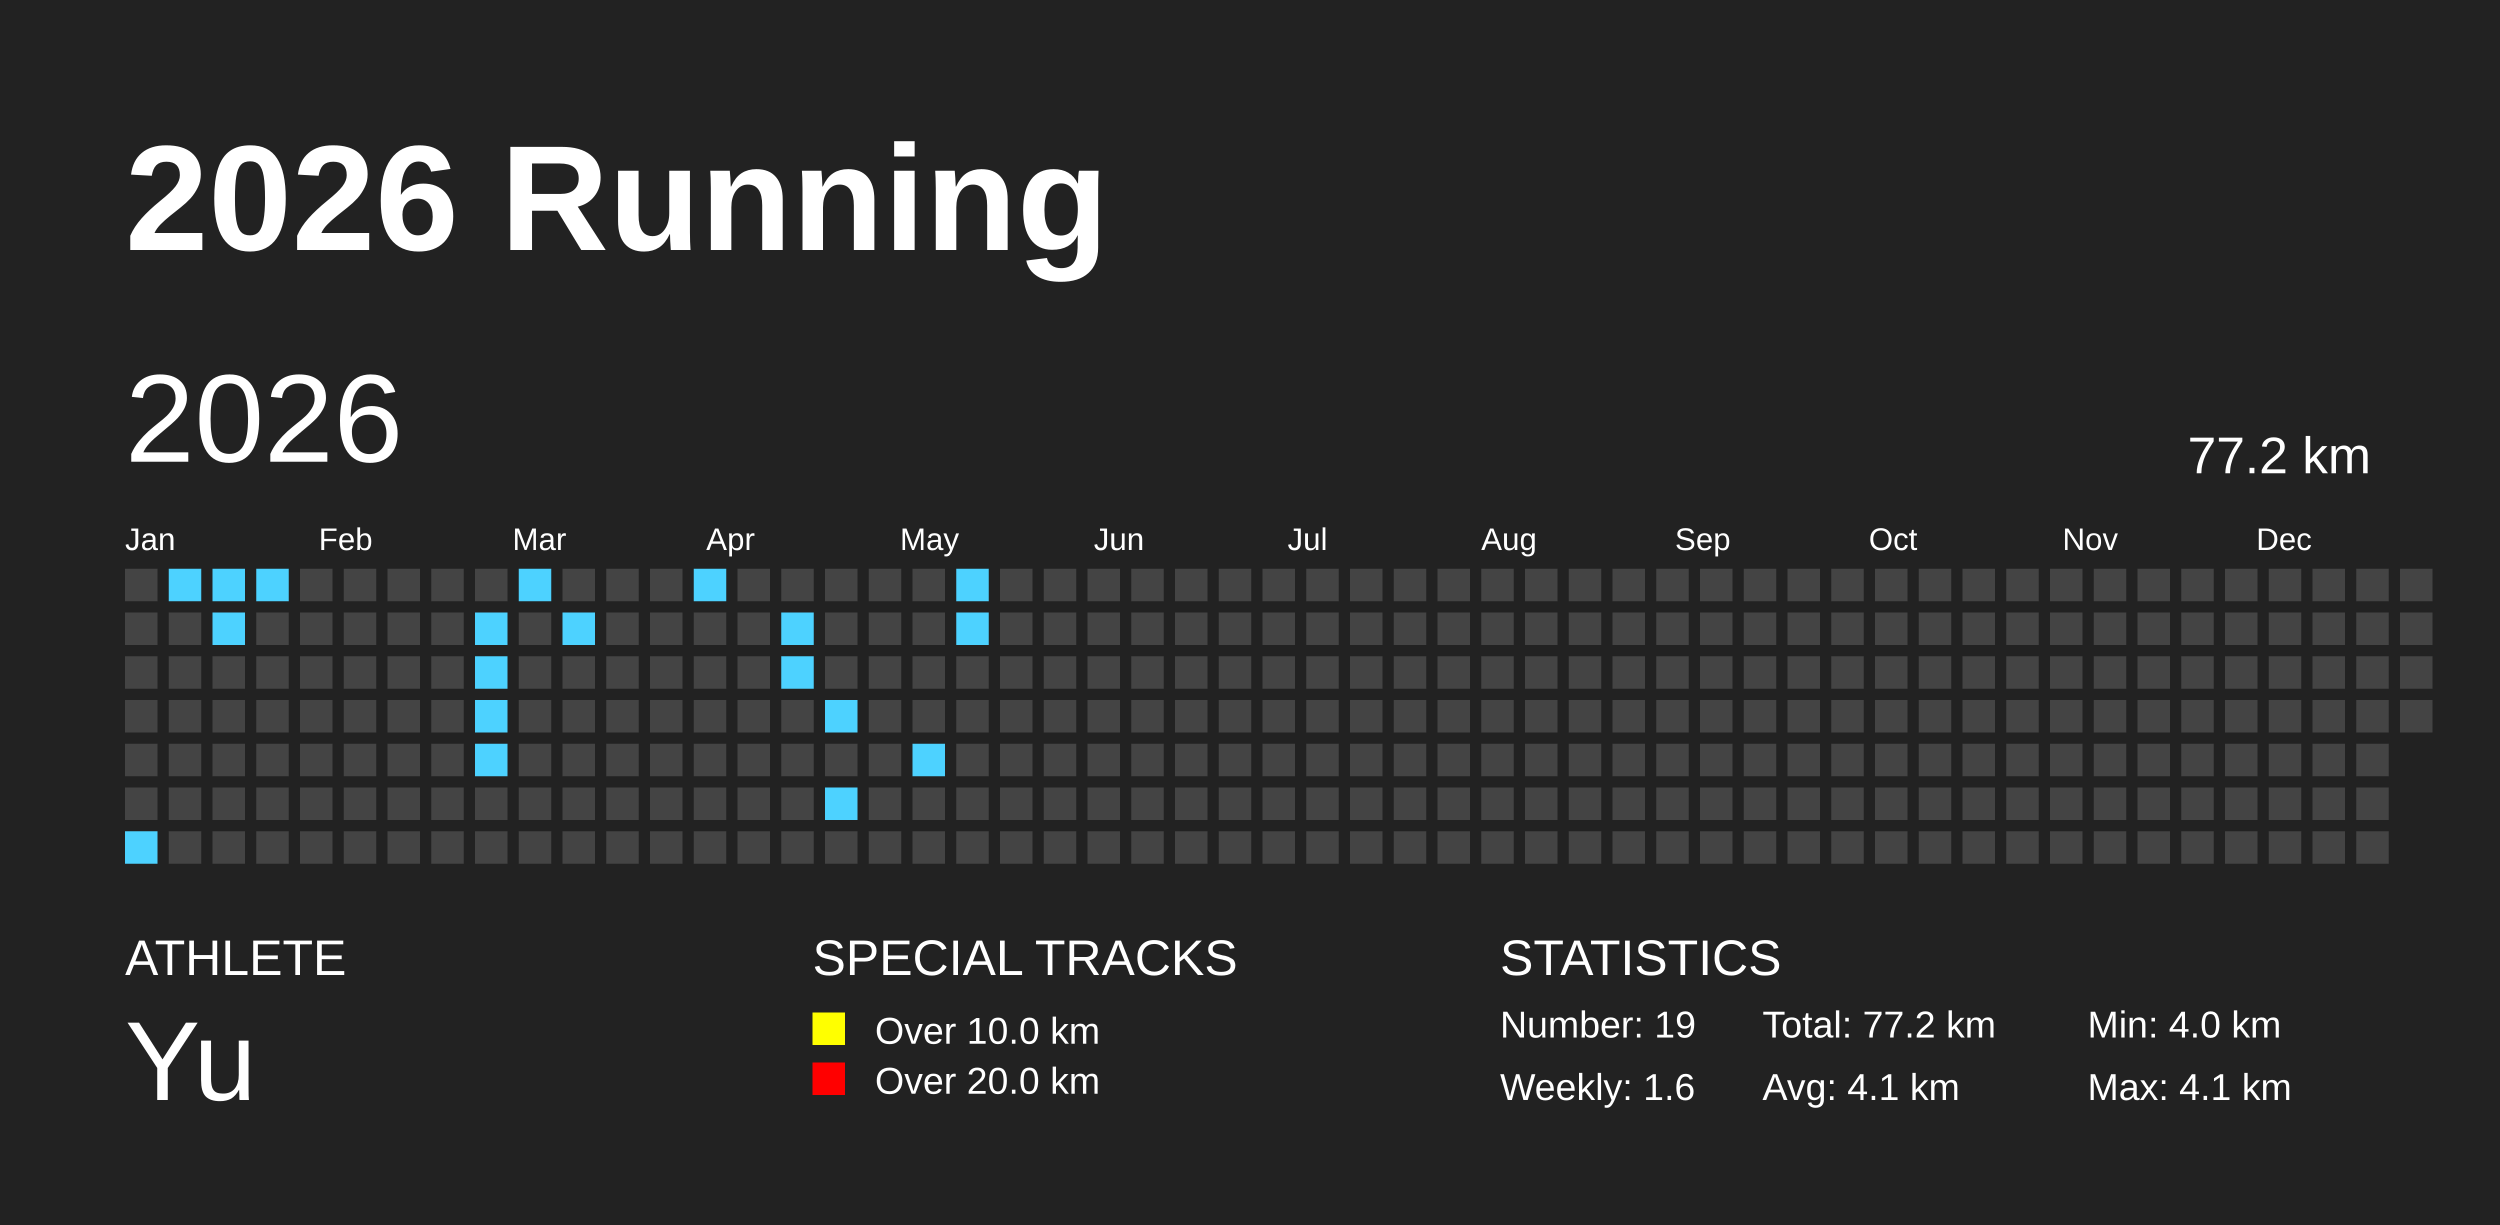
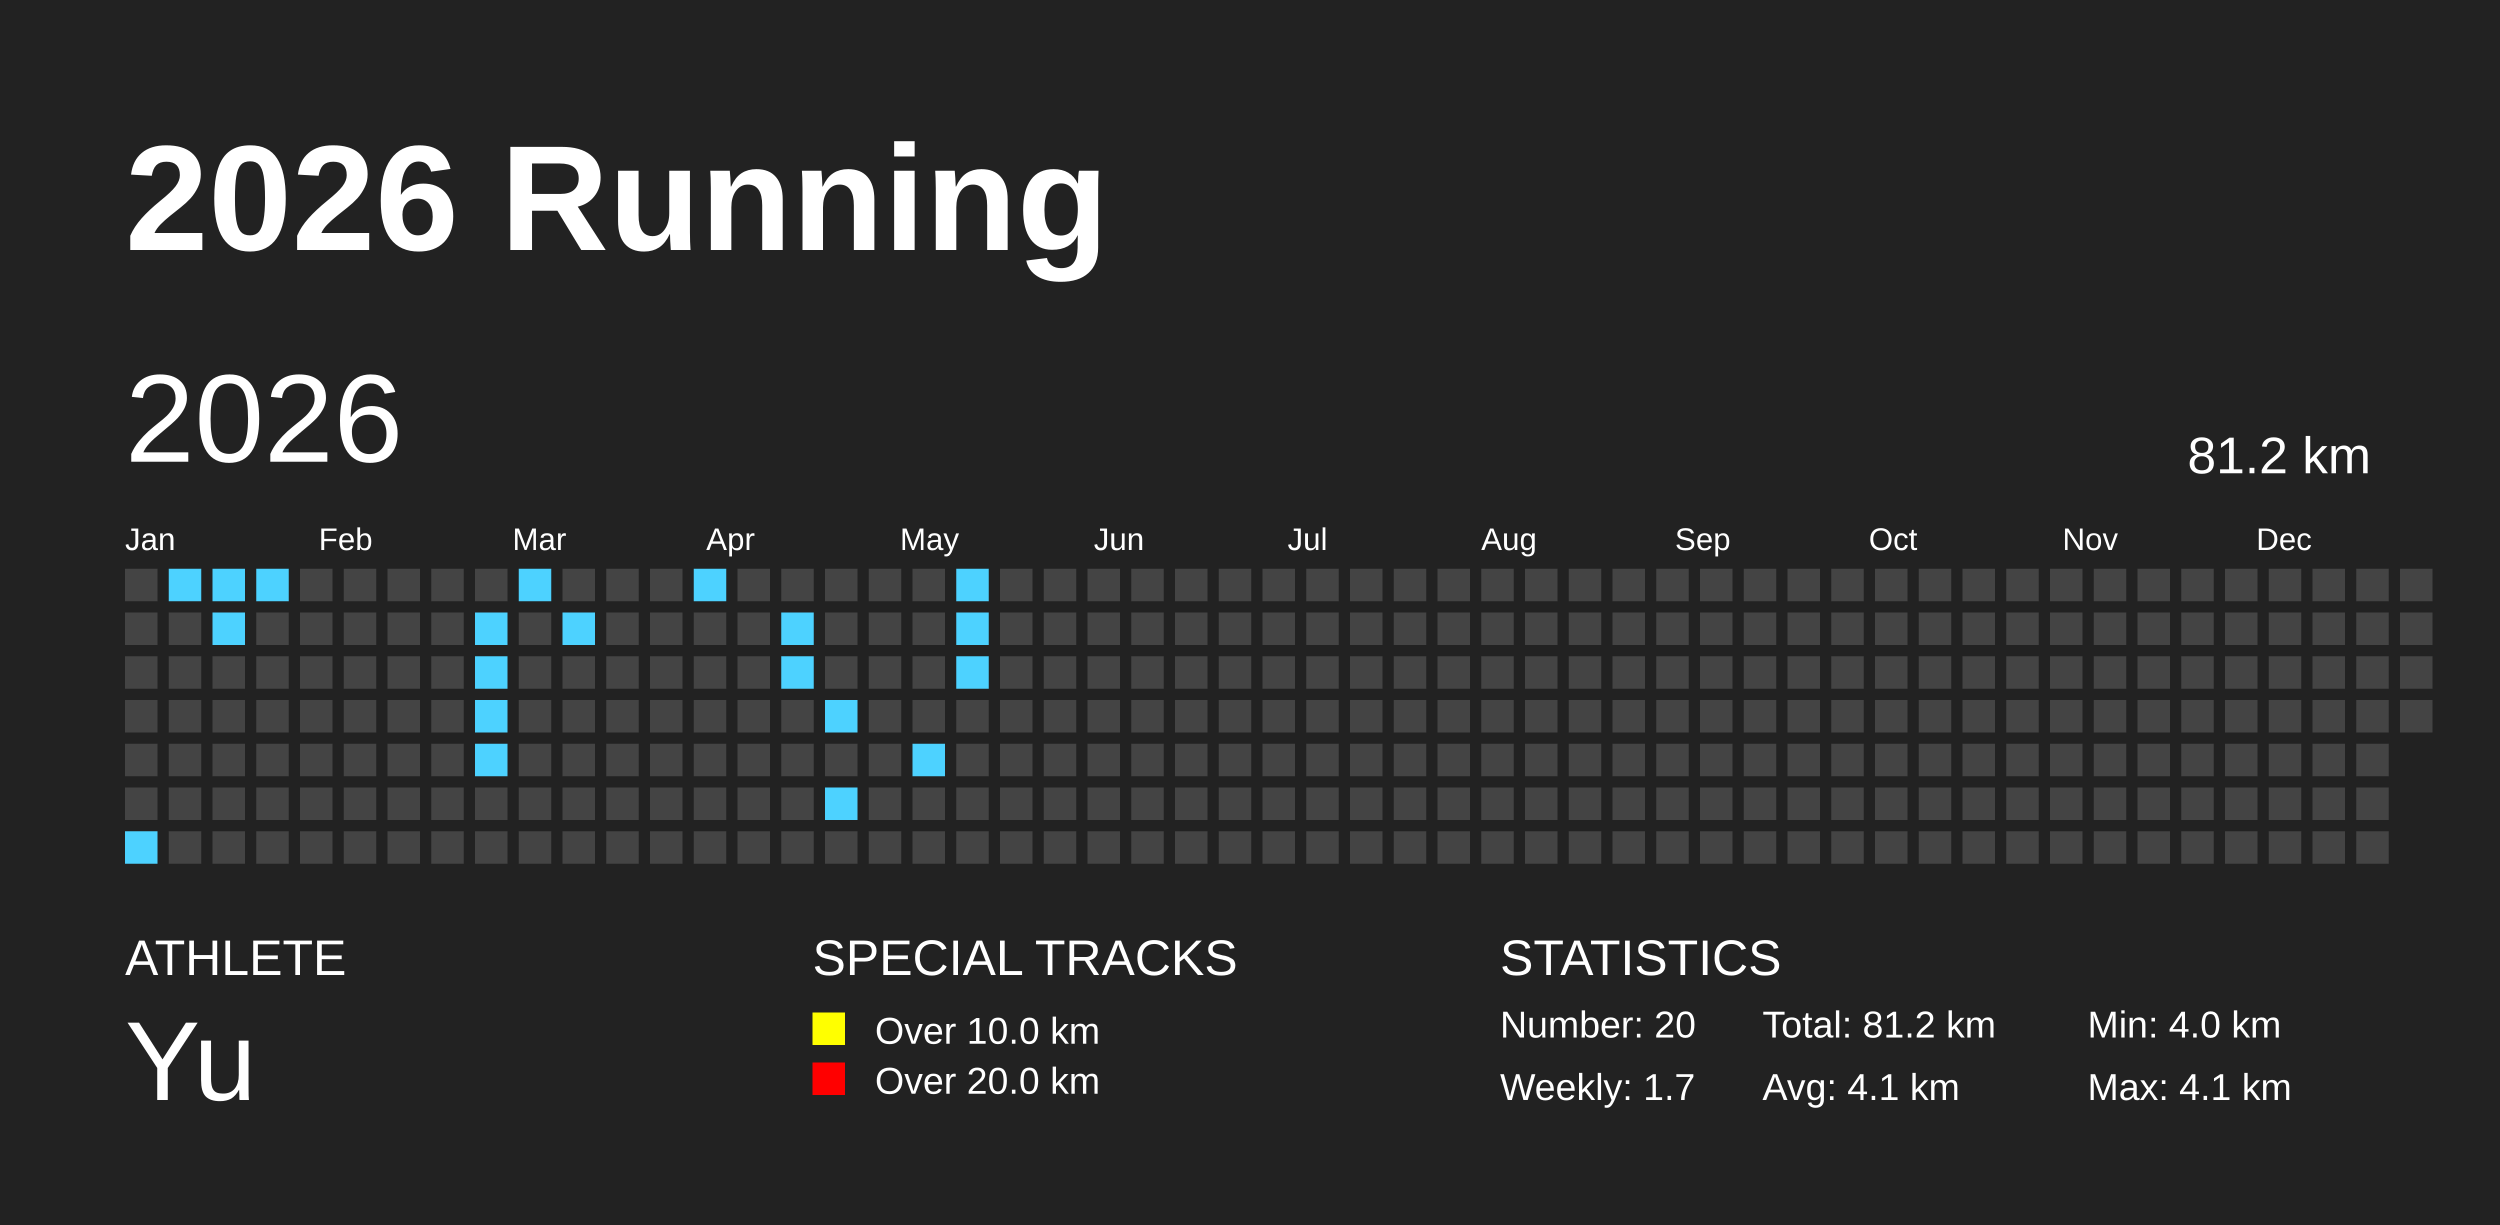
<svg xmlns="http://www.w3.org/2000/svg" baseProfile="full" height="98mm" version="1.1" viewBox="0,0,200,98" width="200mm">
  <defs />
  <rect fill="#222222" height="98" width="200" x="0" y="0" />
  <text fill="#FFFFFF" style="font-size:12px; font-family:Arial; font-weight:bold;" x="10" y="20">2026 Running</text>
  <text fill="#FFFFFF" style="font-size:4px; font-family:Arial" x="10" y="78">ATHLETE</text>
  <text fill="#FFFFFF" style="font-size:9px; font-family:Arial" x="10" y="88">Yu</text>
  <text fill="#FFFFFF" style="font-size:4px; font-family:Arial" x="65" y="78">SPECIAL TRACKS</text>
  <rect fill="yellow" height="2.6" width="2.6" x="65" y="81" />
  <text fill="#FFFFFF" style="font-size:3px; font-family:Arial" x="70" y="83.5">Over 10.0 km</text>
  <rect fill="red" height="2.6" width="2.6" x="65" y="85" />
  <text fill="#FFFFFF" style="font-size:3px; font-family:Arial" x="70" y="87.5">Over 20.0 km</text>
  <text fill="#FFFFFF" style="font-size:4px; font-family:Arial" x="120" y="78">STATISTICS</text>
-   <text fill="#FFFFFF" style="font-size:3px; font-family:Arial" x="120" y="83">Number: 19</text>
-   <text fill="#FFFFFF" style="font-size:3px; font-family:Arial" x="120" y="88">Weekly: 1.6</text>
-   <text fill="#FFFFFF" style="font-size:3px; font-family:Arial" x="141" y="83">Total: 77.2 km</text>
+   <text fill="#FFFFFF" style="font-size:3px; font-family:Arial" x="120" y="83">Number: 20</text>
+   <text fill="#FFFFFF" style="font-size:3px; font-family:Arial" x="120" y="88">Weekly: 1.7</text>
+   <text fill="#FFFFFF" style="font-size:3px; font-family:Arial" x="141" y="83">Total: 81.2 km</text>
  <text fill="#FFFFFF" style="font-size:3px; font-family:Arial" x="141" y="88">Avg: 4.1 km</text>
  <text fill="#FFFFFF" style="font-size:3px; font-family:Arial" x="167" y="83">Min: 4.0 km</text>
  <text fill="#FFFFFF" style="font-size:3px; font-family:Arial" x="167" y="88">Max: 4.1 km</text>
  <text dominant-baseline="hanging" fill="#FFFFFF" style="font-size:10.0px; font-family:Arial;" x="10" y="30">2026</text>
-   <text dominant-baseline="hanging" fill="#FFFFFF" style="font-size:4.125px; font-family:Arial;" x="175" y="35">77.2 km</text>
+   <text dominant-baseline="hanging" fill="#FFFFFF" style="font-size:4.125px; font-family:Arial;" x="175" y="35">81.2 km</text>
  <text fill="#FFFFFF" style="font-size:2.5px; font-family:Arial" x="10.0" y="44">Jan</text>
  <text fill="#FFFFFF" style="font-size:2.5px; font-family:Arial" x="25.5" y="44">Feb</text>
  <text fill="#FFFFFF" style="font-size:2.5px; font-family:Arial" x="41.0" y="44">Mar</text>
  <text fill="#FFFFFF" style="font-size:2.5px; font-family:Arial" x="56.5" y="44">Apr</text>
  <text fill="#FFFFFF" style="font-size:2.5px; font-family:Arial" x="72.0" y="44">May</text>
  <text fill="#FFFFFF" style="font-size:2.5px; font-family:Arial" x="87.5" y="44">Jun</text>
  <text fill="#FFFFFF" style="font-size:2.5px; font-family:Arial" x="103.0" y="44">Jul</text>
  <text fill="#FFFFFF" style="font-size:2.5px; font-family:Arial" x="118.5" y="44">Aug</text>
  <text fill="#FFFFFF" style="font-size:2.5px; font-family:Arial" x="134.0" y="44">Sep</text>
  <text fill="#FFFFFF" style="font-size:2.5px; font-family:Arial" x="149.5" y="44">Oct</text>
  <text fill="#FFFFFF" style="font-size:2.5px; font-family:Arial" x="165.0" y="44">Nov</text>
  <text fill="#FFFFFF" style="font-size:2.5px; font-family:Arial" x="180.5" y="44">Dec</text>
  <rect fill="#444444" height="2.6" width="2.6" x="10.0" y="45.5" />
  <rect fill="#444444" height="2.6" width="2.6" x="10.0" y="49.0" />
  <rect fill="#444444" height="2.6" width="2.6" x="10.0" y="52.5" />
  <rect fill="#444444" height="2.6" width="2.6" x="10.0" y="56.0" />
  <rect fill="#444444" height="2.6" width="2.6" x="10.0" y="59.5" />
  <rect fill="#444444" height="2.6" width="2.6" x="10.0" y="63.0" />
  <rect fill="#4DD2FF" height="2.6" width="2.6" x="10.0" y="66.5" />
  <rect fill="#4DD2FF" height="2.6" width="2.6" x="13.5" y="45.5" />
  <rect fill="#444444" height="2.6" width="2.6" x="13.5" y="49.0" />
  <rect fill="#444444" height="2.6" width="2.6" x="13.5" y="52.5" />
  <rect fill="#444444" height="2.6" width="2.6" x="13.5" y="56.0" />
  <rect fill="#444444" height="2.6" width="2.6" x="13.5" y="59.5" />
  <rect fill="#444444" height="2.6" width="2.6" x="13.5" y="63.0" />
  <rect fill="#444444" height="2.6" width="2.6" x="13.5" y="66.5" />
  <rect fill="#4DD2FF" height="2.6" width="2.6" x="17.0" y="45.5" />
  <rect fill="#4DD2FF" height="2.6" width="2.6" x="17.0" y="49.0" />
  <rect fill="#444444" height="2.6" width="2.6" x="17.0" y="52.5" />
  <rect fill="#444444" height="2.6" width="2.6" x="17.0" y="56.0" />
  <rect fill="#444444" height="2.6" width="2.6" x="17.0" y="59.5" />
  <rect fill="#444444" height="2.6" width="2.6" x="17.0" y="63.0" />
  <rect fill="#444444" height="2.6" width="2.6" x="17.0" y="66.5" />
  <rect fill="#4DD2FF" height="2.6" width="2.6" x="20.5" y="45.5" />
  <rect fill="#444444" height="2.6" width="2.6" x="20.5" y="49.0" />
  <rect fill="#444444" height="2.6" width="2.6" x="20.5" y="52.5" />
  <rect fill="#444444" height="2.6" width="2.6" x="20.5" y="56.0" />
  <rect fill="#444444" height="2.6" width="2.6" x="20.5" y="59.5" />
  <rect fill="#444444" height="2.6" width="2.6" x="20.5" y="63.0" />
  <rect fill="#444444" height="2.6" width="2.6" x="20.5" y="66.5" />
  <rect fill="#444444" height="2.6" width="2.6" x="24.0" y="45.5" />
  <rect fill="#444444" height="2.6" width="2.6" x="24.0" y="49.0" />
  <rect fill="#444444" height="2.6" width="2.6" x="24.0" y="52.5" />
  <rect fill="#444444" height="2.6" width="2.6" x="24.0" y="56.0" />
  <rect fill="#444444" height="2.6" width="2.6" x="24.0" y="59.5" />
  <rect fill="#444444" height="2.6" width="2.6" x="24.0" y="63.0" />
  <rect fill="#444444" height="2.6" width="2.6" x="24.0" y="66.5" />
  <rect fill="#444444" height="2.6" width="2.6" x="27.5" y="45.5" />
  <rect fill="#444444" height="2.6" width="2.6" x="27.5" y="49.0" />
  <rect fill="#444444" height="2.6" width="2.6" x="27.5" y="52.5" />
  <rect fill="#444444" height="2.6" width="2.6" x="27.5" y="56.0" />
  <rect fill="#444444" height="2.6" width="2.6" x="27.5" y="59.5" />
  <rect fill="#444444" height="2.6" width="2.6" x="27.5" y="63.0" />
  <rect fill="#444444" height="2.6" width="2.6" x="27.5" y="66.5" />
  <rect fill="#444444" height="2.6" width="2.6" x="31.0" y="45.5" />
  <rect fill="#444444" height="2.6" width="2.6" x="31.0" y="49.0" />
  <rect fill="#444444" height="2.6" width="2.6" x="31.0" y="52.5" />
  <rect fill="#444444" height="2.6" width="2.6" x="31.0" y="56.0" />
  <rect fill="#444444" height="2.6" width="2.6" x="31.0" y="59.5" />
  <rect fill="#444444" height="2.6" width="2.6" x="31.0" y="63.0" />
  <rect fill="#444444" height="2.6" width="2.6" x="31.0" y="66.5" />
  <rect fill="#444444" height="2.6" width="2.6" x="34.5" y="45.5" />
  <rect fill="#444444" height="2.6" width="2.6" x="34.5" y="49.0" />
  <rect fill="#444444" height="2.6" width="2.6" x="34.5" y="52.5" />
  <rect fill="#444444" height="2.6" width="2.6" x="34.5" y="56.0" />
  <rect fill="#444444" height="2.6" width="2.6" x="34.5" y="59.5" />
  <rect fill="#444444" height="2.6" width="2.6" x="34.5" y="63.0" />
  <rect fill="#444444" height="2.6" width="2.6" x="34.5" y="66.5" />
  <rect fill="#444444" height="2.6" width="2.6" x="38.0" y="45.5" />
  <rect fill="#4DD2FF" height="2.6" width="2.6" x="38.0" y="49.0" />
  <rect fill="#4DD2FF" height="2.6" width="2.6" x="38.0" y="52.5" />
  <rect fill="#4DD2FF" height="2.6" width="2.6" x="38.0" y="56.0" />
  <rect fill="#4DD2FF" height="2.6" width="2.6" x="38.0" y="59.5" />
  <rect fill="#444444" height="2.6" width="2.6" x="38.0" y="63.0" />
  <rect fill="#444444" height="2.6" width="2.6" x="38.0" y="66.5" />
  <rect fill="#4DD2FF" height="2.6" width="2.6" x="41.5" y="45.5" />
  <rect fill="#444444" height="2.6" width="2.6" x="41.5" y="49.0" />
  <rect fill="#444444" height="2.6" width="2.6" x="41.5" y="52.5" />
  <rect fill="#444444" height="2.6" width="2.6" x="41.5" y="56.0" />
  <rect fill="#444444" height="2.6" width="2.6" x="41.5" y="59.5" />
  <rect fill="#444444" height="2.6" width="2.6" x="41.5" y="63.0" />
  <rect fill="#444444" height="2.6" width="2.6" x="41.5" y="66.5" />
  <rect fill="#444444" height="2.6" width="2.6" x="45.0" y="45.5" />
  <rect fill="#4DD2FF" height="2.6" width="2.6" x="45.0" y="49.0" />
  <rect fill="#444444" height="2.6" width="2.6" x="45.0" y="52.5" />
  <rect fill="#444444" height="2.6" width="2.6" x="45.0" y="56.0" />
  <rect fill="#444444" height="2.6" width="2.6" x="45.0" y="59.5" />
  <rect fill="#444444" height="2.6" width="2.6" x="45.0" y="63.0" />
  <rect fill="#444444" height="2.6" width="2.6" x="45.0" y="66.5" />
  <rect fill="#444444" height="2.6" width="2.6" x="48.5" y="45.5" />
  <rect fill="#444444" height="2.6" width="2.6" x="48.5" y="49.0" />
  <rect fill="#444444" height="2.6" width="2.6" x="48.5" y="52.5" />
  <rect fill="#444444" height="2.6" width="2.6" x="48.5" y="56.0" />
  <rect fill="#444444" height="2.6" width="2.6" x="48.5" y="59.5" />
  <rect fill="#444444" height="2.6" width="2.6" x="48.5" y="63.0" />
  <rect fill="#444444" height="2.6" width="2.6" x="48.5" y="66.5" />
  <rect fill="#444444" height="2.6" width="2.6" x="52.0" y="45.5" />
  <rect fill="#444444" height="2.6" width="2.6" x="52.0" y="49.0" />
  <rect fill="#444444" height="2.6" width="2.6" x="52.0" y="52.5" />
  <rect fill="#444444" height="2.6" width="2.6" x="52.0" y="56.0" />
  <rect fill="#444444" height="2.6" width="2.6" x="52.0" y="59.5" />
  <rect fill="#444444" height="2.6" width="2.6" x="52.0" y="63.0" />
  <rect fill="#444444" height="2.6" width="2.6" x="52.0" y="66.5" />
  <rect fill="#4DD2FF" height="2.6" width="2.6" x="55.5" y="45.5" />
  <rect fill="#444444" height="2.6" width="2.6" x="55.5" y="49.0" />
  <rect fill="#444444" height="2.6" width="2.6" x="55.5" y="52.5" />
  <rect fill="#444444" height="2.6" width="2.6" x="55.5" y="56.0" />
  <rect fill="#444444" height="2.6" width="2.6" x="55.5" y="59.5" />
  <rect fill="#444444" height="2.6" width="2.6" x="55.5" y="63.0" />
  <rect fill="#444444" height="2.6" width="2.6" x="55.5" y="66.5" />
  <rect fill="#444444" height="2.6" width="2.6" x="59.0" y="45.5" />
  <rect fill="#444444" height="2.6" width="2.6" x="59.0" y="49.0" />
  <rect fill="#444444" height="2.6" width="2.6" x="59.0" y="52.5" />
  <rect fill="#444444" height="2.6" width="2.6" x="59.0" y="56.0" />
  <rect fill="#444444" height="2.6" width="2.6" x="59.0" y="59.5" />
  <rect fill="#444444" height="2.6" width="2.6" x="59.0" y="63.0" />
  <rect fill="#444444" height="2.6" width="2.6" x="59.0" y="66.5" />
  <rect fill="#444444" height="2.6" width="2.6" x="62.5" y="45.5" />
  <rect fill="#4DD2FF" height="2.6" width="2.6" x="62.5" y="49.0" />
  <rect fill="#4DD2FF" height="2.6" width="2.6" x="62.5" y="52.5" />
  <rect fill="#444444" height="2.6" width="2.6" x="62.5" y="56.0" />
  <rect fill="#444444" height="2.6" width="2.6" x="62.5" y="59.5" />
  <rect fill="#444444" height="2.6" width="2.6" x="62.5" y="63.0" />
  <rect fill="#444444" height="2.6" width="2.6" x="62.5" y="66.5" />
  <rect fill="#444444" height="2.6" width="2.6" x="66.0" y="45.5" />
  <rect fill="#444444" height="2.6" width="2.6" x="66.0" y="49.0" />
  <rect fill="#444444" height="2.6" width="2.6" x="66.0" y="52.5" />
  <rect fill="#4DD2FF" height="2.6" width="2.6" x="66.0" y="56.0" />
  <rect fill="#444444" height="2.6" width="2.6" x="66.0" y="59.5" />
  <rect fill="#4DD2FF" height="2.6" width="2.6" x="66.0" y="63.0" />
  <rect fill="#444444" height="2.6" width="2.6" x="66.0" y="66.5" />
  <rect fill="#444444" height="2.6" width="2.6" x="69.5" y="45.5" />
  <rect fill="#444444" height="2.6" width="2.6" x="69.5" y="49.0" />
  <rect fill="#444444" height="2.6" width="2.6" x="69.5" y="52.5" />
  <rect fill="#444444" height="2.6" width="2.6" x="69.5" y="56.0" />
  <rect fill="#444444" height="2.6" width="2.6" x="69.5" y="59.5" />
  <rect fill="#444444" height="2.6" width="2.6" x="69.5" y="63.0" />
  <rect fill="#444444" height="2.6" width="2.6" x="69.5" y="66.5" />
  <rect fill="#444444" height="2.6" width="2.6" x="73.0" y="45.5" />
  <rect fill="#444444" height="2.6" width="2.6" x="73.0" y="49.0" />
  <rect fill="#444444" height="2.6" width="2.6" x="73.0" y="52.5" />
  <rect fill="#444444" height="2.6" width="2.6" x="73.0" y="56.0" />
  <rect fill="#4DD2FF" height="2.6" width="2.6" x="73.0" y="59.5" />
  <rect fill="#444444" height="2.6" width="2.6" x="73.0" y="63.0" />
  <rect fill="#444444" height="2.6" width="2.6" x="73.0" y="66.5" />
  <rect fill="#4DD2FF" height="2.6" width="2.6" x="76.5" y="45.5" />
  <rect fill="#4DD2FF" height="2.6" width="2.6" x="76.5" y="49.0" />
-   <rect fill="#444444" height="2.6" width="2.6" x="76.5" y="52.5" />
+   <rect fill="#4DD2FF" height="2.6" width="2.6" x="76.5" y="52.5" />
  <rect fill="#444444" height="2.6" width="2.6" x="76.5" y="56.0" />
  <rect fill="#444444" height="2.6" width="2.6" x="76.5" y="59.5" />
  <rect fill="#444444" height="2.6" width="2.6" x="76.5" y="63.0" />
  <rect fill="#444444" height="2.6" width="2.6" x="76.5" y="66.5" />
  <rect fill="#444444" height="2.6" width="2.6" x="80.0" y="45.5" />
  <rect fill="#444444" height="2.6" width="2.6" x="80.0" y="49.0" />
  <rect fill="#444444" height="2.6" width="2.6" x="80.0" y="52.5" />
  <rect fill="#444444" height="2.6" width="2.6" x="80.0" y="56.0" />
  <rect fill="#444444" height="2.6" width="2.6" x="80.0" y="59.5" />
  <rect fill="#444444" height="2.6" width="2.6" x="80.0" y="63.0" />
  <rect fill="#444444" height="2.6" width="2.6" x="80.0" y="66.5" />
  <rect fill="#444444" height="2.6" width="2.6" x="83.5" y="45.5" />
  <rect fill="#444444" height="2.6" width="2.6" x="83.5" y="49.0" />
  <rect fill="#444444" height="2.6" width="2.6" x="83.5" y="52.5" />
  <rect fill="#444444" height="2.6" width="2.6" x="83.5" y="56.0" />
  <rect fill="#444444" height="2.6" width="2.6" x="83.5" y="59.5" />
  <rect fill="#444444" height="2.6" width="2.6" x="83.5" y="63.0" />
  <rect fill="#444444" height="2.6" width="2.6" x="83.5" y="66.5" />
  <rect fill="#444444" height="2.6" width="2.6" x="87.0" y="45.5" />
  <rect fill="#444444" height="2.6" width="2.6" x="87.0" y="49.0" />
  <rect fill="#444444" height="2.6" width="2.6" x="87.0" y="52.5" />
  <rect fill="#444444" height="2.6" width="2.6" x="87.0" y="56.0" />
  <rect fill="#444444" height="2.6" width="2.6" x="87.0" y="59.5" />
  <rect fill="#444444" height="2.6" width="2.6" x="87.0" y="63.0" />
  <rect fill="#444444" height="2.6" width="2.6" x="87.0" y="66.5" />
  <rect fill="#444444" height="2.6" width="2.6" x="90.5" y="45.5" />
  <rect fill="#444444" height="2.6" width="2.6" x="90.5" y="49.0" />
  <rect fill="#444444" height="2.6" width="2.6" x="90.5" y="52.5" />
  <rect fill="#444444" height="2.6" width="2.6" x="90.5" y="56.0" />
  <rect fill="#444444" height="2.6" width="2.6" x="90.5" y="59.5" />
  <rect fill="#444444" height="2.6" width="2.6" x="90.5" y="63.0" />
  <rect fill="#444444" height="2.6" width="2.6" x="90.5" y="66.5" />
  <rect fill="#444444" height="2.6" width="2.6" x="94.0" y="45.5" />
  <rect fill="#444444" height="2.6" width="2.6" x="94.0" y="49.0" />
  <rect fill="#444444" height="2.6" width="2.6" x="94.0" y="52.5" />
  <rect fill="#444444" height="2.6" width="2.6" x="94.0" y="56.0" />
  <rect fill="#444444" height="2.6" width="2.6" x="94.0" y="59.5" />
  <rect fill="#444444" height="2.6" width="2.6" x="94.0" y="63.0" />
  <rect fill="#444444" height="2.6" width="2.6" x="94.0" y="66.5" />
  <rect fill="#444444" height="2.6" width="2.6" x="97.5" y="45.5" />
  <rect fill="#444444" height="2.6" width="2.6" x="97.5" y="49.0" />
  <rect fill="#444444" height="2.6" width="2.6" x="97.5" y="52.5" />
  <rect fill="#444444" height="2.6" width="2.6" x="97.5" y="56.0" />
  <rect fill="#444444" height="2.6" width="2.6" x="97.5" y="59.5" />
  <rect fill="#444444" height="2.6" width="2.6" x="97.5" y="63.0" />
  <rect fill="#444444" height="2.6" width="2.6" x="97.5" y="66.5" />
  <rect fill="#444444" height="2.6" width="2.6" x="101.0" y="45.5" />
  <rect fill="#444444" height="2.6" width="2.6" x="101.0" y="49.0" />
  <rect fill="#444444" height="2.6" width="2.6" x="101.0" y="52.5" />
  <rect fill="#444444" height="2.6" width="2.6" x="101.0" y="56.0" />
  <rect fill="#444444" height="2.6" width="2.6" x="101.0" y="59.5" />
  <rect fill="#444444" height="2.6" width="2.6" x="101.0" y="63.0" />
  <rect fill="#444444" height="2.6" width="2.6" x="101.0" y="66.5" />
  <rect fill="#444444" height="2.6" width="2.6" x="104.5" y="45.5" />
  <rect fill="#444444" height="2.6" width="2.6" x="104.5" y="49.0" />
  <rect fill="#444444" height="2.6" width="2.6" x="104.5" y="52.5" />
  <rect fill="#444444" height="2.6" width="2.6" x="104.5" y="56.0" />
  <rect fill="#444444" height="2.6" width="2.6" x="104.5" y="59.5" />
  <rect fill="#444444" height="2.6" width="2.6" x="104.5" y="63.0" />
  <rect fill="#444444" height="2.6" width="2.6" x="104.5" y="66.5" />
  <rect fill="#444444" height="2.6" width="2.6" x="108.0" y="45.5" />
  <rect fill="#444444" height="2.6" width="2.6" x="108.0" y="49.0" />
  <rect fill="#444444" height="2.6" width="2.6" x="108.0" y="52.5" />
  <rect fill="#444444" height="2.6" width="2.6" x="108.0" y="56.0" />
  <rect fill="#444444" height="2.6" width="2.6" x="108.0" y="59.5" />
  <rect fill="#444444" height="2.6" width="2.6" x="108.0" y="63.0" />
  <rect fill="#444444" height="2.6" width="2.6" x="108.0" y="66.5" />
  <rect fill="#444444" height="2.6" width="2.6" x="111.5" y="45.5" />
  <rect fill="#444444" height="2.6" width="2.6" x="111.5" y="49.0" />
  <rect fill="#444444" height="2.6" width="2.6" x="111.5" y="52.5" />
  <rect fill="#444444" height="2.6" width="2.6" x="111.5" y="56.0" />
  <rect fill="#444444" height="2.6" width="2.6" x="111.5" y="59.5" />
  <rect fill="#444444" height="2.6" width="2.6" x="111.5" y="63.0" />
  <rect fill="#444444" height="2.6" width="2.6" x="111.5" y="66.5" />
  <rect fill="#444444" height="2.6" width="2.6" x="115.0" y="45.5" />
  <rect fill="#444444" height="2.6" width="2.6" x="115.0" y="49.0" />
  <rect fill="#444444" height="2.6" width="2.6" x="115.0" y="52.5" />
  <rect fill="#444444" height="2.6" width="2.6" x="115.0" y="56.0" />
  <rect fill="#444444" height="2.6" width="2.6" x="115.0" y="59.5" />
  <rect fill="#444444" height="2.6" width="2.6" x="115.0" y="63.0" />
  <rect fill="#444444" height="2.6" width="2.6" x="115.0" y="66.5" />
  <rect fill="#444444" height="2.6" width="2.6" x="118.5" y="45.5" />
  <rect fill="#444444" height="2.6" width="2.6" x="118.5" y="49.0" />
  <rect fill="#444444" height="2.6" width="2.6" x="118.5" y="52.5" />
  <rect fill="#444444" height="2.6" width="2.6" x="118.5" y="56.0" />
  <rect fill="#444444" height="2.6" width="2.6" x="118.5" y="59.5" />
  <rect fill="#444444" height="2.6" width="2.6" x="118.5" y="63.0" />
  <rect fill="#444444" height="2.6" width="2.6" x="118.5" y="66.5" />
  <rect fill="#444444" height="2.6" width="2.6" x="122.0" y="45.5" />
  <rect fill="#444444" height="2.6" width="2.6" x="122.0" y="49.0" />
  <rect fill="#444444" height="2.6" width="2.6" x="122.0" y="52.5" />
  <rect fill="#444444" height="2.6" width="2.6" x="122.0" y="56.0" />
  <rect fill="#444444" height="2.6" width="2.6" x="122.0" y="59.5" />
  <rect fill="#444444" height="2.6" width="2.6" x="122.0" y="63.0" />
  <rect fill="#444444" height="2.6" width="2.6" x="122.0" y="66.5" />
  <rect fill="#444444" height="2.6" width="2.6" x="125.5" y="45.5" />
  <rect fill="#444444" height="2.6" width="2.6" x="125.5" y="49.0" />
  <rect fill="#444444" height="2.6" width="2.6" x="125.5" y="52.5" />
  <rect fill="#444444" height="2.6" width="2.6" x="125.5" y="56.0" />
  <rect fill="#444444" height="2.6" width="2.6" x="125.5" y="59.5" />
  <rect fill="#444444" height="2.6" width="2.6" x="125.5" y="63.0" />
  <rect fill="#444444" height="2.6" width="2.6" x="125.5" y="66.5" />
  <rect fill="#444444" height="2.6" width="2.6" x="129.0" y="45.5" />
  <rect fill="#444444" height="2.6" width="2.6" x="129.0" y="49.0" />
  <rect fill="#444444" height="2.6" width="2.6" x="129.0" y="52.5" />
  <rect fill="#444444" height="2.6" width="2.6" x="129.0" y="56.0" />
  <rect fill="#444444" height="2.6" width="2.6" x="129.0" y="59.5" />
  <rect fill="#444444" height="2.6" width="2.6" x="129.0" y="63.0" />
  <rect fill="#444444" height="2.6" width="2.6" x="129.0" y="66.5" />
  <rect fill="#444444" height="2.6" width="2.6" x="132.5" y="45.5" />
  <rect fill="#444444" height="2.6" width="2.6" x="132.5" y="49.0" />
  <rect fill="#444444" height="2.6" width="2.6" x="132.5" y="52.5" />
  <rect fill="#444444" height="2.6" width="2.6" x="132.5" y="56.0" />
  <rect fill="#444444" height="2.6" width="2.6" x="132.5" y="59.5" />
  <rect fill="#444444" height="2.6" width="2.6" x="132.5" y="63.0" />
  <rect fill="#444444" height="2.6" width="2.6" x="132.5" y="66.5" />
  <rect fill="#444444" height="2.6" width="2.6" x="136.0" y="45.5" />
  <rect fill="#444444" height="2.6" width="2.6" x="136.0" y="49.0" />
  <rect fill="#444444" height="2.6" width="2.6" x="136.0" y="52.5" />
  <rect fill="#444444" height="2.6" width="2.6" x="136.0" y="56.0" />
  <rect fill="#444444" height="2.6" width="2.6" x="136.0" y="59.5" />
  <rect fill="#444444" height="2.6" width="2.6" x="136.0" y="63.0" />
  <rect fill="#444444" height="2.6" width="2.6" x="136.0" y="66.5" />
  <rect fill="#444444" height="2.6" width="2.6" x="139.5" y="45.5" />
  <rect fill="#444444" height="2.6" width="2.6" x="139.5" y="49.0" />
  <rect fill="#444444" height="2.6" width="2.6" x="139.5" y="52.5" />
  <rect fill="#444444" height="2.6" width="2.6" x="139.5" y="56.0" />
  <rect fill="#444444" height="2.6" width="2.6" x="139.5" y="59.5" />
  <rect fill="#444444" height="2.6" width="2.6" x="139.5" y="63.0" />
  <rect fill="#444444" height="2.6" width="2.6" x="139.5" y="66.5" />
  <rect fill="#444444" height="2.6" width="2.6" x="143.0" y="45.5" />
  <rect fill="#444444" height="2.6" width="2.6" x="143.0" y="49.0" />
  <rect fill="#444444" height="2.6" width="2.6" x="143.0" y="52.5" />
  <rect fill="#444444" height="2.6" width="2.6" x="143.0" y="56.0" />
  <rect fill="#444444" height="2.6" width="2.6" x="143.0" y="59.5" />
  <rect fill="#444444" height="2.6" width="2.6" x="143.0" y="63.0" />
  <rect fill="#444444" height="2.6" width="2.6" x="143.0" y="66.5" />
  <rect fill="#444444" height="2.6" width="2.6" x="146.5" y="45.5" />
  <rect fill="#444444" height="2.6" width="2.6" x="146.5" y="49.0" />
  <rect fill="#444444" height="2.6" width="2.6" x="146.5" y="52.5" />
  <rect fill="#444444" height="2.6" width="2.6" x="146.5" y="56.0" />
  <rect fill="#444444" height="2.6" width="2.6" x="146.5" y="59.5" />
  <rect fill="#444444" height="2.6" width="2.6" x="146.5" y="63.0" />
  <rect fill="#444444" height="2.6" width="2.6" x="146.5" y="66.5" />
  <rect fill="#444444" height="2.6" width="2.6" x="150.0" y="45.5" />
  <rect fill="#444444" height="2.6" width="2.6" x="150.0" y="49.0" />
  <rect fill="#444444" height="2.6" width="2.6" x="150.0" y="52.5" />
  <rect fill="#444444" height="2.6" width="2.6" x="150.0" y="56.0" />
  <rect fill="#444444" height="2.6" width="2.6" x="150.0" y="59.5" />
  <rect fill="#444444" height="2.6" width="2.6" x="150.0" y="63.0" />
  <rect fill="#444444" height="2.6" width="2.6" x="150.0" y="66.5" />
  <rect fill="#444444" height="2.6" width="2.6" x="153.5" y="45.5" />
  <rect fill="#444444" height="2.6" width="2.6" x="153.5" y="49.0" />
  <rect fill="#444444" height="2.6" width="2.6" x="153.5" y="52.5" />
  <rect fill="#444444" height="2.6" width="2.6" x="153.5" y="56.0" />
  <rect fill="#444444" height="2.6" width="2.6" x="153.5" y="59.5" />
  <rect fill="#444444" height="2.6" width="2.6" x="153.5" y="63.0" />
  <rect fill="#444444" height="2.6" width="2.6" x="153.5" y="66.5" />
  <rect fill="#444444" height="2.6" width="2.6" x="157.0" y="45.5" />
  <rect fill="#444444" height="2.6" width="2.6" x="157.0" y="49.0" />
  <rect fill="#444444" height="2.6" width="2.6" x="157.0" y="52.5" />
  <rect fill="#444444" height="2.6" width="2.6" x="157.0" y="56.0" />
  <rect fill="#444444" height="2.6" width="2.6" x="157.0" y="59.5" />
  <rect fill="#444444" height="2.6" width="2.6" x="157.0" y="63.0" />
  <rect fill="#444444" height="2.6" width="2.6" x="157.0" y="66.5" />
  <rect fill="#444444" height="2.6" width="2.6" x="160.5" y="45.5" />
  <rect fill="#444444" height="2.6" width="2.6" x="160.5" y="49.0" />
  <rect fill="#444444" height="2.6" width="2.6" x="160.5" y="52.5" />
  <rect fill="#444444" height="2.6" width="2.6" x="160.5" y="56.0" />
  <rect fill="#444444" height="2.6" width="2.6" x="160.5" y="59.5" />
  <rect fill="#444444" height="2.6" width="2.6" x="160.5" y="63.0" />
  <rect fill="#444444" height="2.6" width="2.6" x="160.5" y="66.5" />
  <rect fill="#444444" height="2.6" width="2.6" x="164.0" y="45.5" />
  <rect fill="#444444" height="2.6" width="2.6" x="164.0" y="49.0" />
  <rect fill="#444444" height="2.6" width="2.6" x="164.0" y="52.5" />
  <rect fill="#444444" height="2.6" width="2.6" x="164.0" y="56.0" />
  <rect fill="#444444" height="2.6" width="2.6" x="164.0" y="59.5" />
  <rect fill="#444444" height="2.6" width="2.6" x="164.0" y="63.0" />
  <rect fill="#444444" height="2.6" width="2.6" x="164.0" y="66.5" />
  <rect fill="#444444" height="2.6" width="2.6" x="167.5" y="45.5" />
  <rect fill="#444444" height="2.6" width="2.6" x="167.5" y="49.0" />
  <rect fill="#444444" height="2.6" width="2.6" x="167.5" y="52.5" />
  <rect fill="#444444" height="2.6" width="2.6" x="167.5" y="56.0" />
  <rect fill="#444444" height="2.6" width="2.6" x="167.5" y="59.5" />
  <rect fill="#444444" height="2.6" width="2.6" x="167.5" y="63.0" />
  <rect fill="#444444" height="2.6" width="2.6" x="167.5" y="66.5" />
  <rect fill="#444444" height="2.6" width="2.6" x="171.0" y="45.5" />
  <rect fill="#444444" height="2.6" width="2.6" x="171.0" y="49.0" />
  <rect fill="#444444" height="2.6" width="2.6" x="171.0" y="52.5" />
  <rect fill="#444444" height="2.6" width="2.6" x="171.0" y="56.0" />
  <rect fill="#444444" height="2.6" width="2.6" x="171.0" y="59.5" />
  <rect fill="#444444" height="2.6" width="2.6" x="171.0" y="63.0" />
  <rect fill="#444444" height="2.6" width="2.6" x="171.0" y="66.5" />
  <rect fill="#444444" height="2.6" width="2.6" x="174.5" y="45.5" />
  <rect fill="#444444" height="2.6" width="2.6" x="174.5" y="49.0" />
  <rect fill="#444444" height="2.6" width="2.6" x="174.5" y="52.5" />
  <rect fill="#444444" height="2.6" width="2.6" x="174.5" y="56.0" />
  <rect fill="#444444" height="2.6" width="2.6" x="174.5" y="59.5" />
  <rect fill="#444444" height="2.6" width="2.6" x="174.5" y="63.0" />
  <rect fill="#444444" height="2.6" width="2.6" x="174.5" y="66.5" />
  <rect fill="#444444" height="2.6" width="2.6" x="178.0" y="45.5" />
  <rect fill="#444444" height="2.6" width="2.6" x="178.0" y="49.0" />
  <rect fill="#444444" height="2.6" width="2.6" x="178.0" y="52.5" />
  <rect fill="#444444" height="2.6" width="2.6" x="178.0" y="56.0" />
  <rect fill="#444444" height="2.6" width="2.6" x="178.0" y="59.5" />
  <rect fill="#444444" height="2.6" width="2.6" x="178.0" y="63.0" />
  <rect fill="#444444" height="2.6" width="2.6" x="178.0" y="66.5" />
  <rect fill="#444444" height="2.6" width="2.6" x="181.5" y="45.5" />
  <rect fill="#444444" height="2.6" width="2.6" x="181.5" y="49.0" />
  <rect fill="#444444" height="2.6" width="2.6" x="181.5" y="52.5" />
  <rect fill="#444444" height="2.6" width="2.6" x="181.5" y="56.0" />
  <rect fill="#444444" height="2.6" width="2.6" x="181.5" y="59.5" />
  <rect fill="#444444" height="2.6" width="2.6" x="181.5" y="63.0" />
  <rect fill="#444444" height="2.6" width="2.6" x="181.5" y="66.5" />
  <rect fill="#444444" height="2.6" width="2.6" x="185.0" y="45.5" />
  <rect fill="#444444" height="2.6" width="2.6" x="185.0" y="49.0" />
  <rect fill="#444444" height="2.6" width="2.6" x="185.0" y="52.5" />
  <rect fill="#444444" height="2.6" width="2.6" x="185.0" y="56.0" />
  <rect fill="#444444" height="2.6" width="2.6" x="185.0" y="59.5" />
  <rect fill="#444444" height="2.6" width="2.6" x="185.0" y="63.0" />
  <rect fill="#444444" height="2.6" width="2.6" x="185.0" y="66.5" />
  <rect fill="#444444" height="2.6" width="2.6" x="188.5" y="45.5" />
  <rect fill="#444444" height="2.6" width="2.6" x="188.5" y="49.0" />
  <rect fill="#444444" height="2.6" width="2.6" x="188.5" y="52.5" />
  <rect fill="#444444" height="2.6" width="2.6" x="188.5" y="56.0" />
  <rect fill="#444444" height="2.6" width="2.6" x="188.5" y="59.5" />
  <rect fill="#444444" height="2.6" width="2.6" x="188.5" y="63.0" />
  <rect fill="#444444" height="2.6" width="2.6" x="188.5" y="66.5" />
  <rect fill="#444444" height="2.6" width="2.6" x="192.0" y="45.5" />
  <rect fill="#444444" height="2.6" width="2.6" x="192.0" y="49.0" />
  <rect fill="#444444" height="2.6" width="2.6" x="192.0" y="52.5" />
  <rect fill="#444444" height="2.6" width="2.6" x="192.0" y="56.0" />
</svg>
